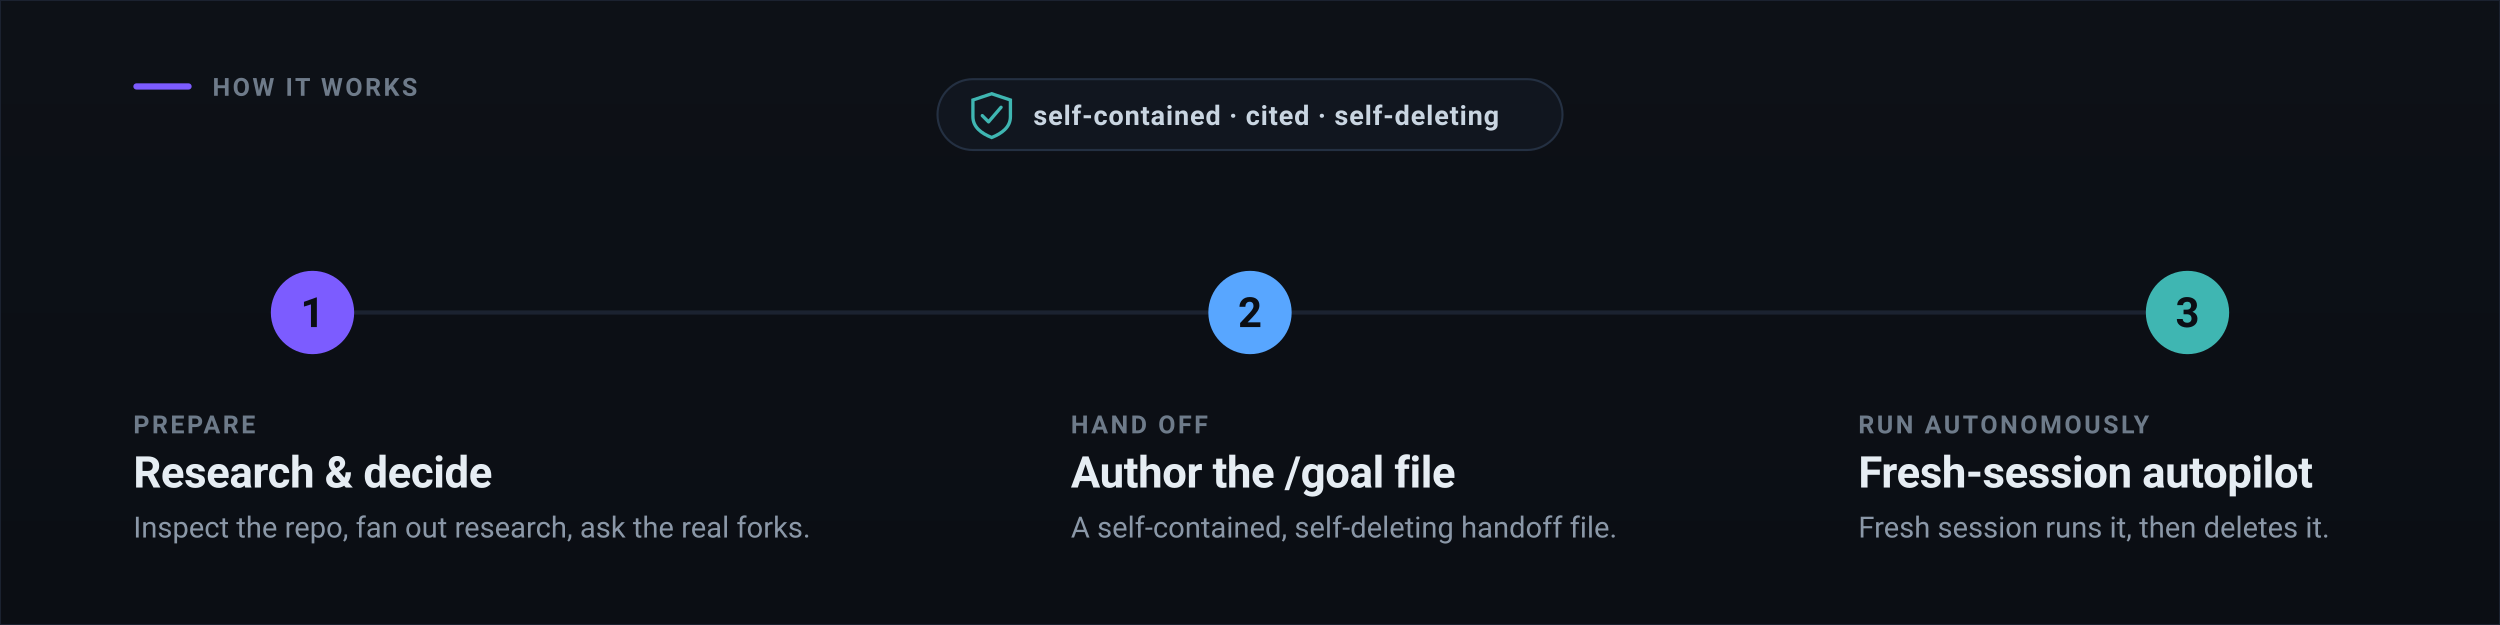
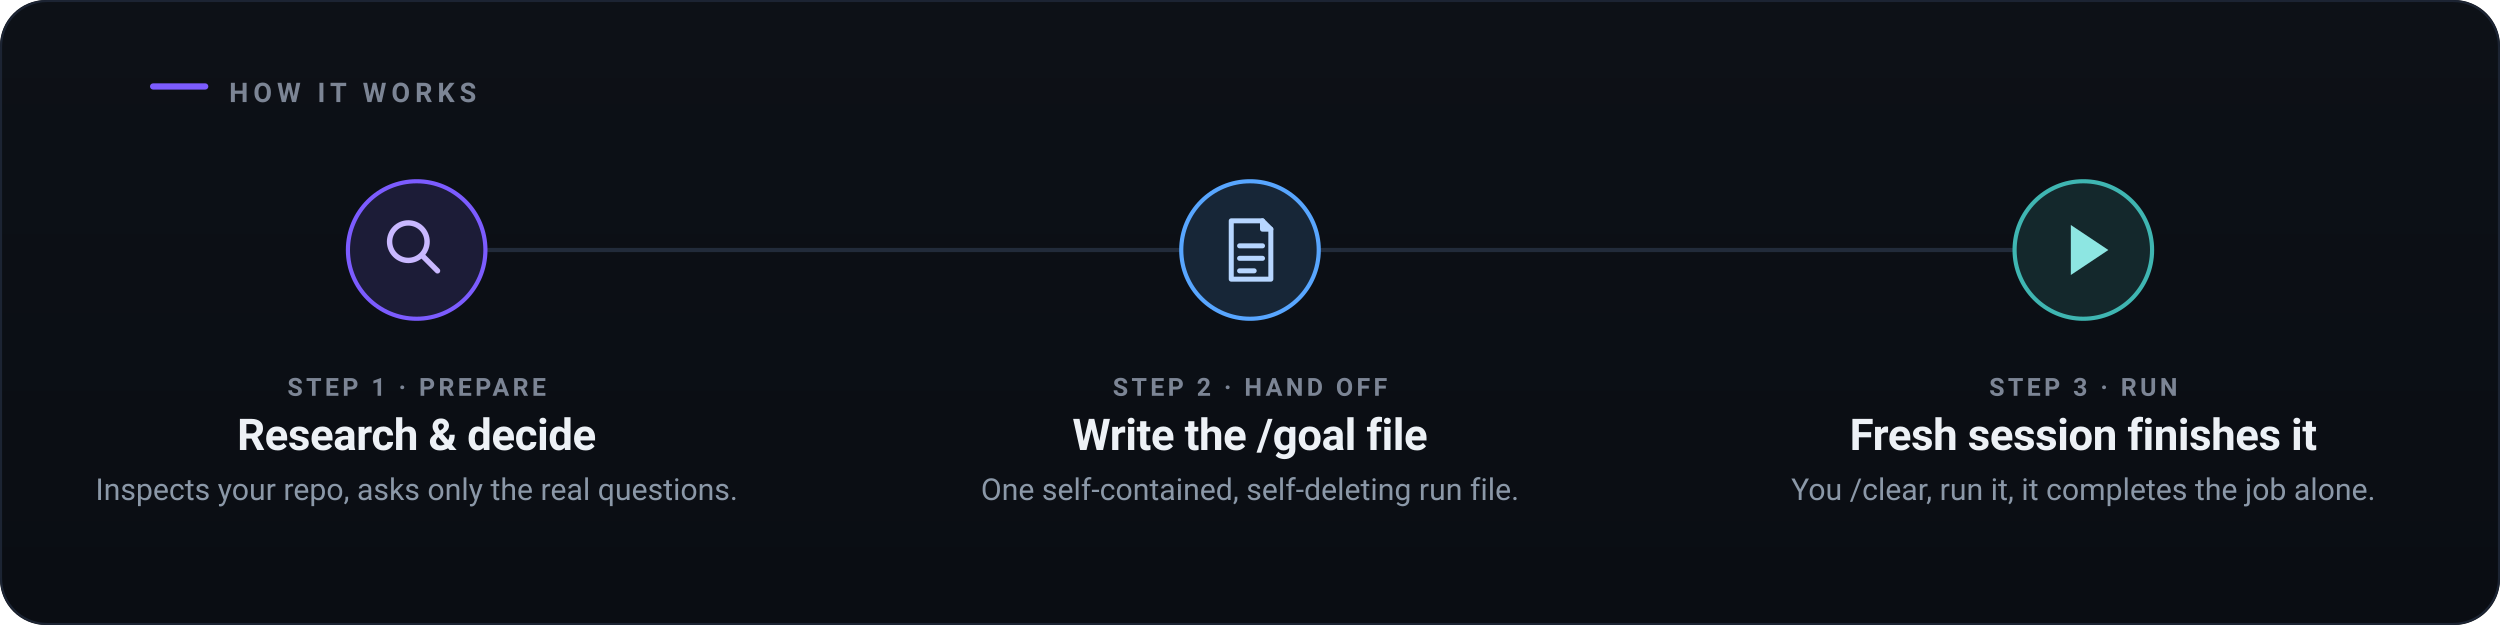
- <svg xmlns="http://www.w3.org/2000/svg" viewBox="0 0 1200 300" width="1200" height="300" role="img" aria-labelledby="t d" font-family="-apple-system, BlinkMacSystemFont, 'Segoe UI', Roboto, Helvetica, Arial, sans-serif">
+ <svg xmlns="http://www.w3.org/2000/svg" viewBox="0 0 1200 300" width="1200" height="300" role="img" aria-labelledby="wt wd" font-family="-apple-system, BlinkMacSystemFont, 'Segoe UI', Roboto, Helvetica, Arial, sans-serif">
  <defs>
-     <linearGradient id="bg" x1="0" y1="0" x2="0" y2="1">
+     <linearGradient id="bg2" x1="0" y1="0" x2="0" y2="1">
      <stop offset="0" stop-color="#0D1117" />
-       <stop offset="1" stop-color="#0B0E14" />
+       <stop offset="1" stop-color="#0A0D13" />
    </linearGradient>
    <linearGradient id="flow" x1="0" y1="0" x2="1" y2="0">
      <stop offset="0" stop-color="#7C5CFF" />
      <stop offset="0.5" stop-color="#58A6FF" />
      <stop offset="1" stop-color="#3FB6B2" />
    </linearGradient>
    <style>
-       .num   { fill:#0B0E14; font-size:20px; font-weight:700; }
-       .head  { fill:#E6EDF3; font-size:21px; font-weight:600; letter-spacing:-0.2px; }
-       .body  { fill:#8B98A8; font-size:14px; font-weight:400; }
-       .eyebr { fill:#6E7B8A; font-size:12px; font-weight:600; letter-spacing:1.2px; }
-       .badge { fill:#C9D5E1; font-size:13px; font-weight:600; letter-spacing:0.4px; }
-       /* base opacity:1 so the steps are visible even where CSS animation is ignored (npm, some unfurls);
-          the reveal animation drives the staggered fade in animating renderers like GitHub */
-       .step  { opacity:1; }
-       @keyframes reveal {
-         0%   { opacity:0; transform: translateX(-10px); }
-         8%   { opacity:1; transform: translateX(0); }
-         86%  { opacity:1; transform: translateX(0); }
-         100% { opacity:0; transform: translateX(0); }
-       }
-       #s1 { animation: reveal 12s ease-in-out infinite;        }
-       #s2 { animation: reveal 12s ease-in-out infinite -8.7s;  }
-       #s3 { animation: reveal 12s ease-in-out infinite -7.4s;  }
-       @keyframes breathe { 0%,100%{opacity:0.55} 50%{opacity:1} }
-       .badgepulse { animation: breathe 6s ease-in-out infinite; }
+       .eyebrow{ fill:#7C8595; font-size:12px; font-weight:700; letter-spacing:1.6px; }
+       .head{ fill:#EDF1F6; font-size:21px; font-weight:700; letter-spacing:-.2px; }
+       .body{ fill:#8B98A8; font-size:14.5px; font-weight:400; }
+       .topbar{ fill:#7C8595; font-size:13px; font-weight:700; letter-spacing:2.4px; }
+       #dash{ animation: flow 3.6s linear infinite; }
+       @keyframes flow{ to { stroke-dashoffset:-220; } }
    </style>
  </defs>
-   <rect width="1200" height="300" fill="url(#bg)" />
-   <rect width="1200" height="300" fill="none" stroke="#1B2230" stroke-width="1" />
-   <rect x="64" y="40" width="28" height="3" rx="1.5" fill="#7C5CFF" />
-   <text x="102" y="46" class="eyebr">HOW IT WORKS</text>
-   <line x1="150" y1="150" x2="1050" y2="150" stroke="#1B2230" stroke-width="2" />
-   <line x1="150" y1="150" x2="1050" y2="150" stroke="url(#flow)" stroke-width="2" stroke-linecap="round" stroke-dasharray="14 900">
-     <animate attributeName="stroke-dashoffset" values="900;-14" dur="12s" repeatCount="indefinite" calcMode="linear" />
-   </line>
-   <circle cx="150" cy="150" r="4" fill="#58A6FF">
-     <animate attributeName="cx" values="150;1050;1050" keyTimes="0;0.9;1" dur="12s" repeatCount="indefinite" calcMode="spline" keySplines="0.45 0 0.55 1;0 0 1 1" />
-     <animate attributeName="opacity" values="0;1;1;0;0" keyTimes="0;0.05;0.86;0.92;1" dur="12s" repeatCount="indefinite" />
-   </circle>
-   <g id="s1" class="step">
-     <circle cx="150" cy="150" r="20" fill="#7C5CFF" />
-     <text x="150" y="157" text-anchor="middle" class="num">1</text>
-     <text x="64" y="208" class="eyebr">PREPARE</text>
-     <text x="64" y="234" class="head">Research &amp; decide</text>
-     <text x="64" y="258" class="body">Inspect the repo, fan out research, ask the real forks.</text>
+   <rect width="1200" height="300" rx="22" fill="url(#bg2)" />
+   <rect x="0.5" y="0.5" width="1199" height="299" rx="22" fill="none" stroke="#1C2433" stroke-width="1" />
+   <rect x="72" y="40" width="28" height="3" rx="1.5" fill="#7C5CFF" />
+   <text x="110" y="49" class="topbar">HOW IT WORKS</text>
+   <line x1="200" y1="120" x2="1000" y2="120" stroke="#222B3A" stroke-width="2" />
+   <line id="dash" x1="200" y1="120" x2="1000" y2="120" stroke="url(#flow)" stroke-width="2.5" stroke-linecap="round" stroke-dasharray="2 18" />
+   <g>
+     <circle cx="200" cy="120" r="33" fill="#0D1117" stroke="#7C5CFF" stroke-width="2" />
+     <circle cx="200" cy="120" r="33" fill="#7C5CFF" opacity="0.14" />
+     <g stroke="#C9B8FF" stroke-width="2.6" fill="none" stroke-linecap="round">
+       <circle cx="196" cy="116" r="9" />
+       <line x1="203" y1="123" x2="210" y2="130" />
+     </g>
+     <text x="200" y="190" text-anchor="middle" class="eyebrow">STEP 1 · PREPARE</text>
+     <text x="200" y="216" text-anchor="middle" class="head">Research &amp; decide</text>
+     <text x="200" y="240" text-anchor="middle" class="body">Inspects your repo, asks only the real questions.</text>
  </g>
-   <g id="s2" class="step">
-     <circle cx="600" cy="150" r="20" fill="#58A6FF" />
-     <text x="600" y="157" text-anchor="middle" class="num">2</text>
-     <text x="514" y="208" class="eyebr">HAND OFF</text>
-     <text x="514" y="234" class="head">Author the /goal file</text>
-     <text x="514" y="258" class="body">A self-contained, self-deleting handoff file.</text>
+   <g>
+     <circle cx="600" cy="120" r="33" fill="#0D1117" stroke="#58A6FF" stroke-width="2" />
+     <circle cx="600" cy="120" r="33" fill="#58A6FF" opacity="0.14" />
+     <g stroke="#B7D6FF" stroke-width="2.4" fill="none" stroke-linecap="round" stroke-linejoin="round">
+       <path d="M591 106 H606 L610 110 V134 H591 Z" />
+       <path d="M606 106 V110 H610" />
+       <line x1="595" y1="118" x2="606" y2="118" />
+       <line x1="595" y1="124" x2="606" y2="124" />
+       <line x1="595" y1="130" x2="602" y2="130" />
+     </g>
+     <text x="600" y="190" text-anchor="middle" class="eyebrow">STEP 2 · HAND OFF</text>
+     <text x="600" y="216" text-anchor="middle" class="head">Write the /goal file</text>
+     <text x="600" y="240" text-anchor="middle" class="body">One self-contained, self-deleting run file.</text>
  </g>
-   <g id="s3" class="step">
-     <circle cx="1050" cy="150" r="20" fill="#3FB6B2" />
-     <text x="1050" y="157" text-anchor="middle" class="num">3</text>
-     <text x="892" y="208" class="eyebr">RUN AUTONOMOUSLY</text>
-     <text x="892" y="234" class="head">Fresh-session autopilot</text>
-     <text x="892" y="258" class="body">Fresh session runs it, then deletes it.</text>
-   </g>
-   <g transform="translate(450,38)" class="badgepulse">
-     <rect x="0" y="0" width="300" height="34" rx="17" fill="#11161F" stroke="#243042" />
-     <g transform="translate(16,7)" stroke="#3FB6B2" stroke-width="1.6" fill="none">
-       <path d="M10 0 L19 3 V11 C19 16 15 19 10 21 C5 19 1 16 1 11 V3 Z" />
-       <path d="M5.5 10.5 l3 3 l6 -7" stroke="#3FB6B2" stroke-linecap="round" stroke-linejoin="round" />
-     </g>
-     <text x="46" y="22" class="badge">self-contained · cited · self-deleting</text>
+   <g>
+     <circle cx="1000" cy="120" r="33" fill="#0D1117" stroke="#3FB6B2" stroke-width="2" />
+     <circle cx="1000" cy="120" r="33" fill="#3FB6B2" opacity="0.14" />
+     <path d="M994 108 L1012 120 L994 132 Z" fill="#8DE6E2" />
+     <text x="1000" y="190" text-anchor="middle" class="eyebrow">STEP 3 · RUN</text>
+     <text x="1000" y="216" text-anchor="middle" class="head">Fresh session finishes it</text>
+     <text x="1000" y="240" text-anchor="middle" class="body">You /clear, run it, it completes the job alone.</text>
  </g>
</svg>
